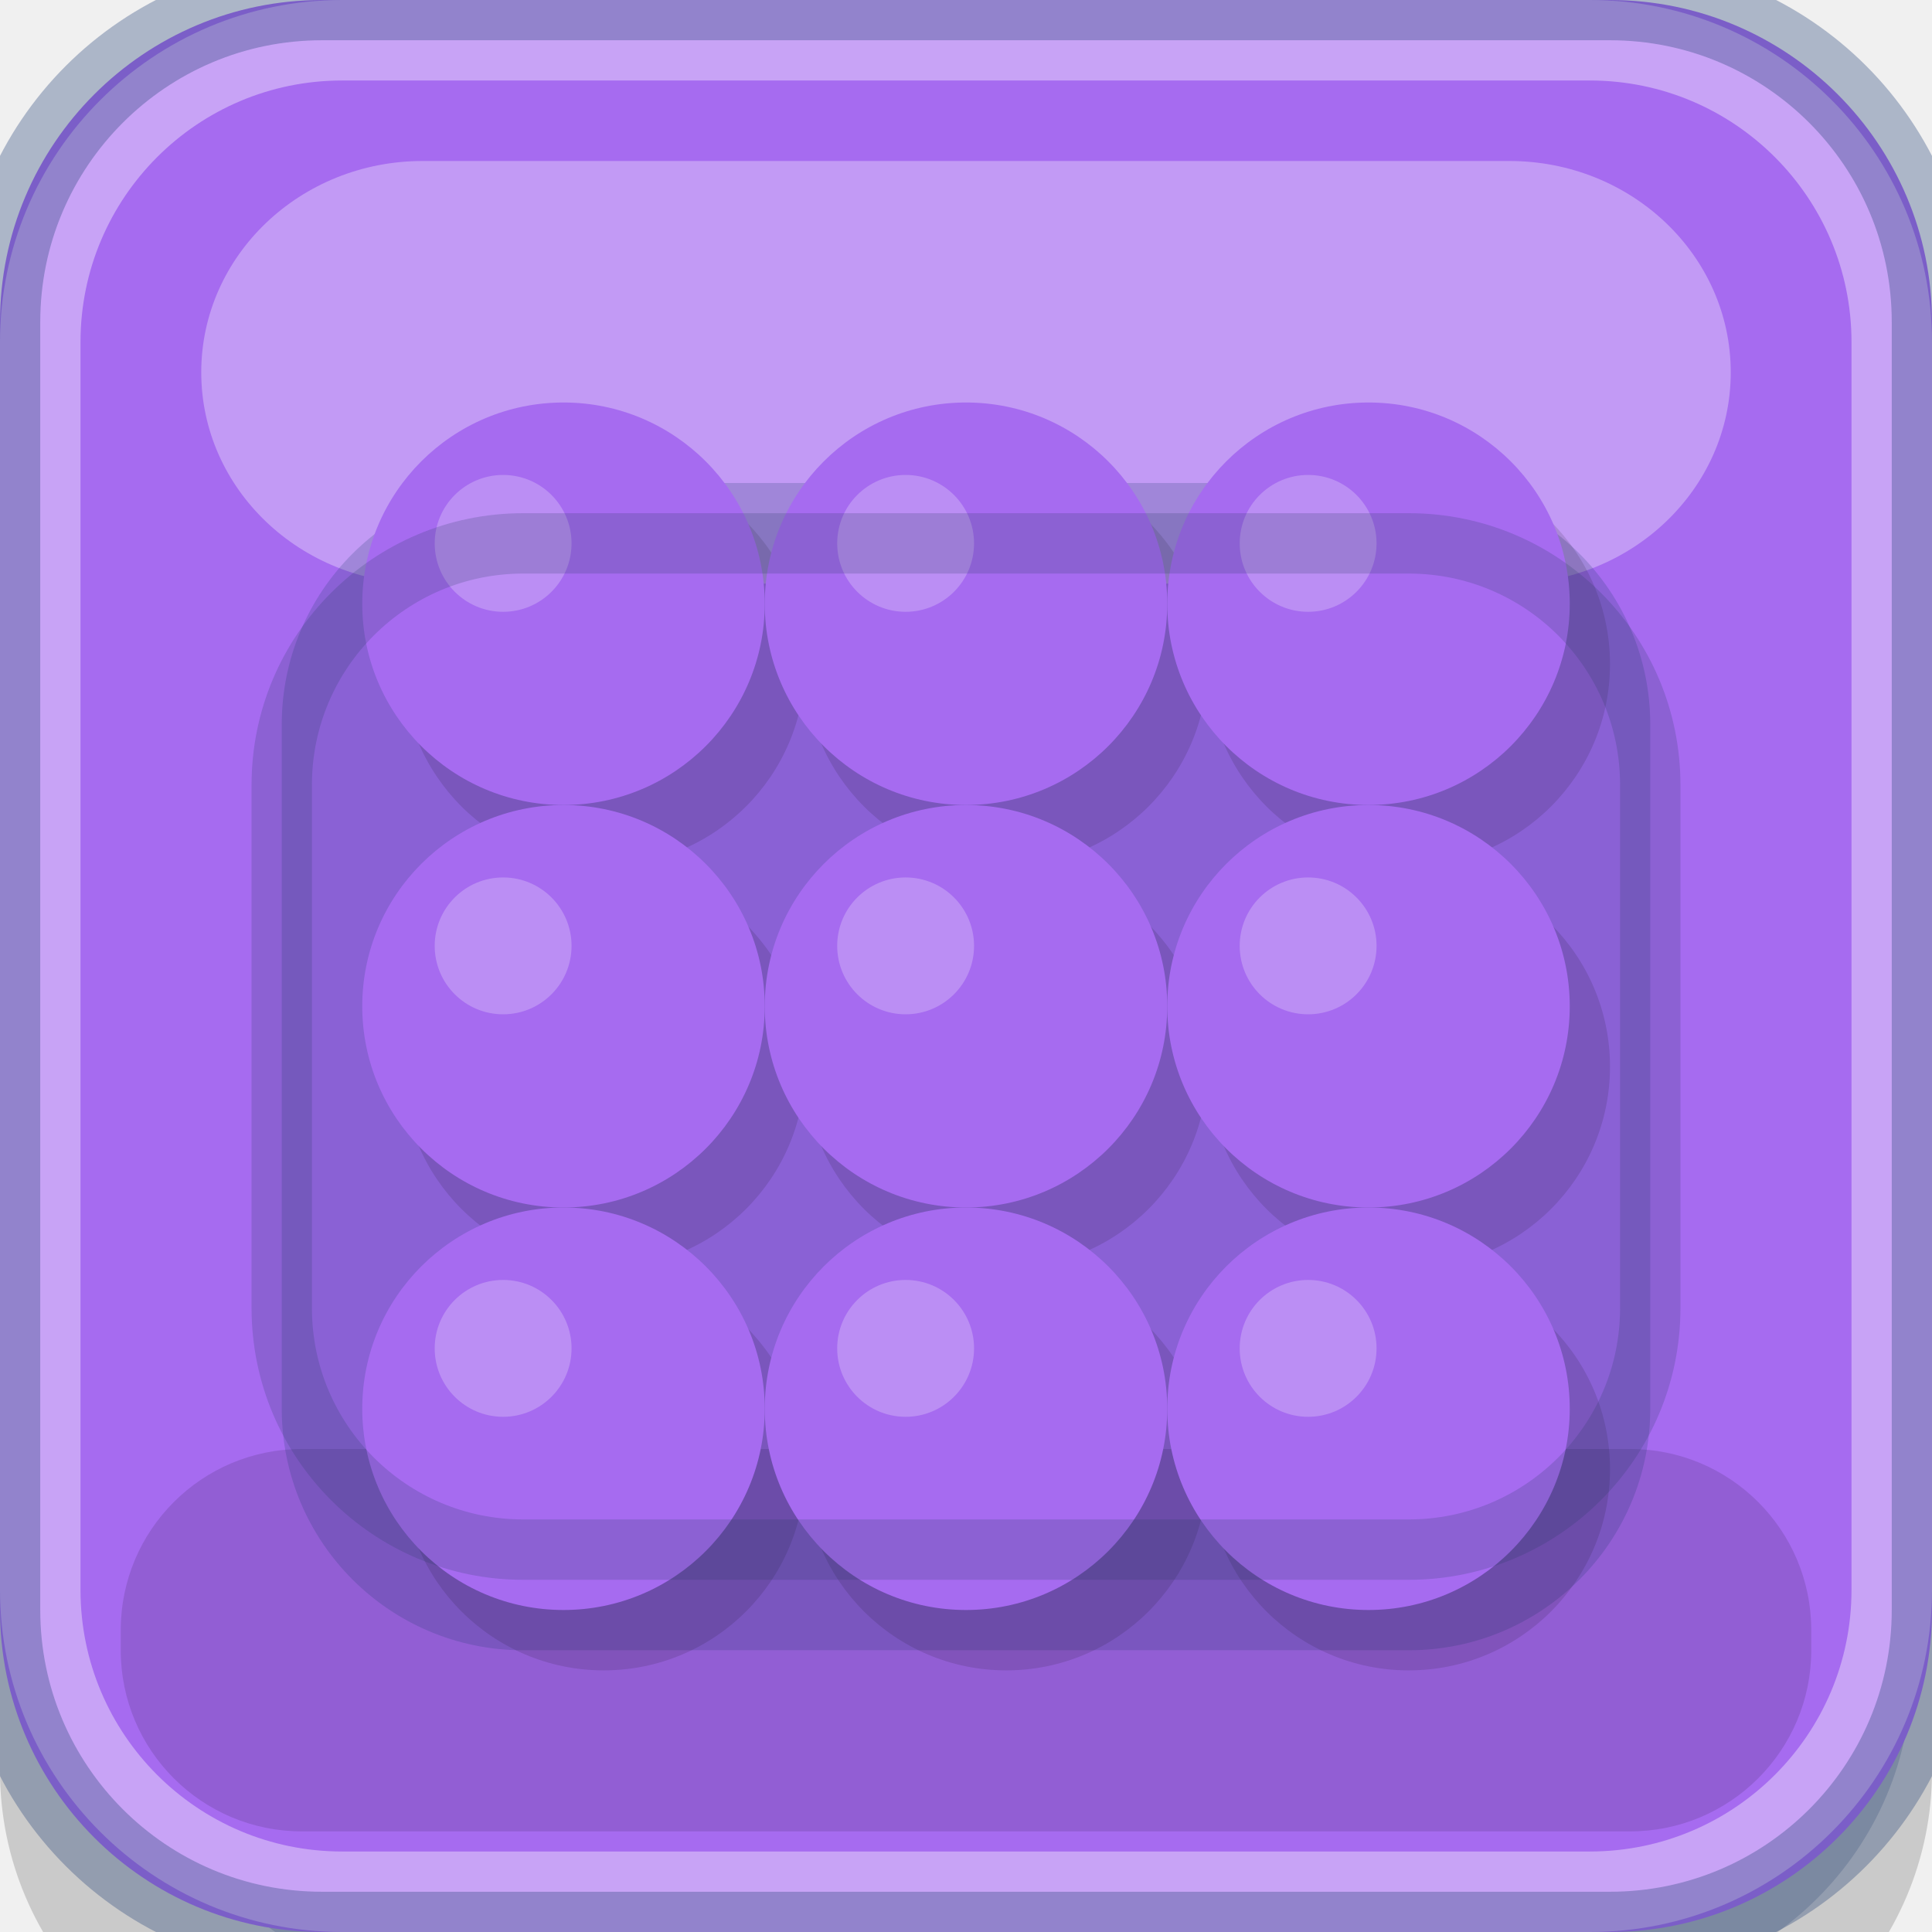
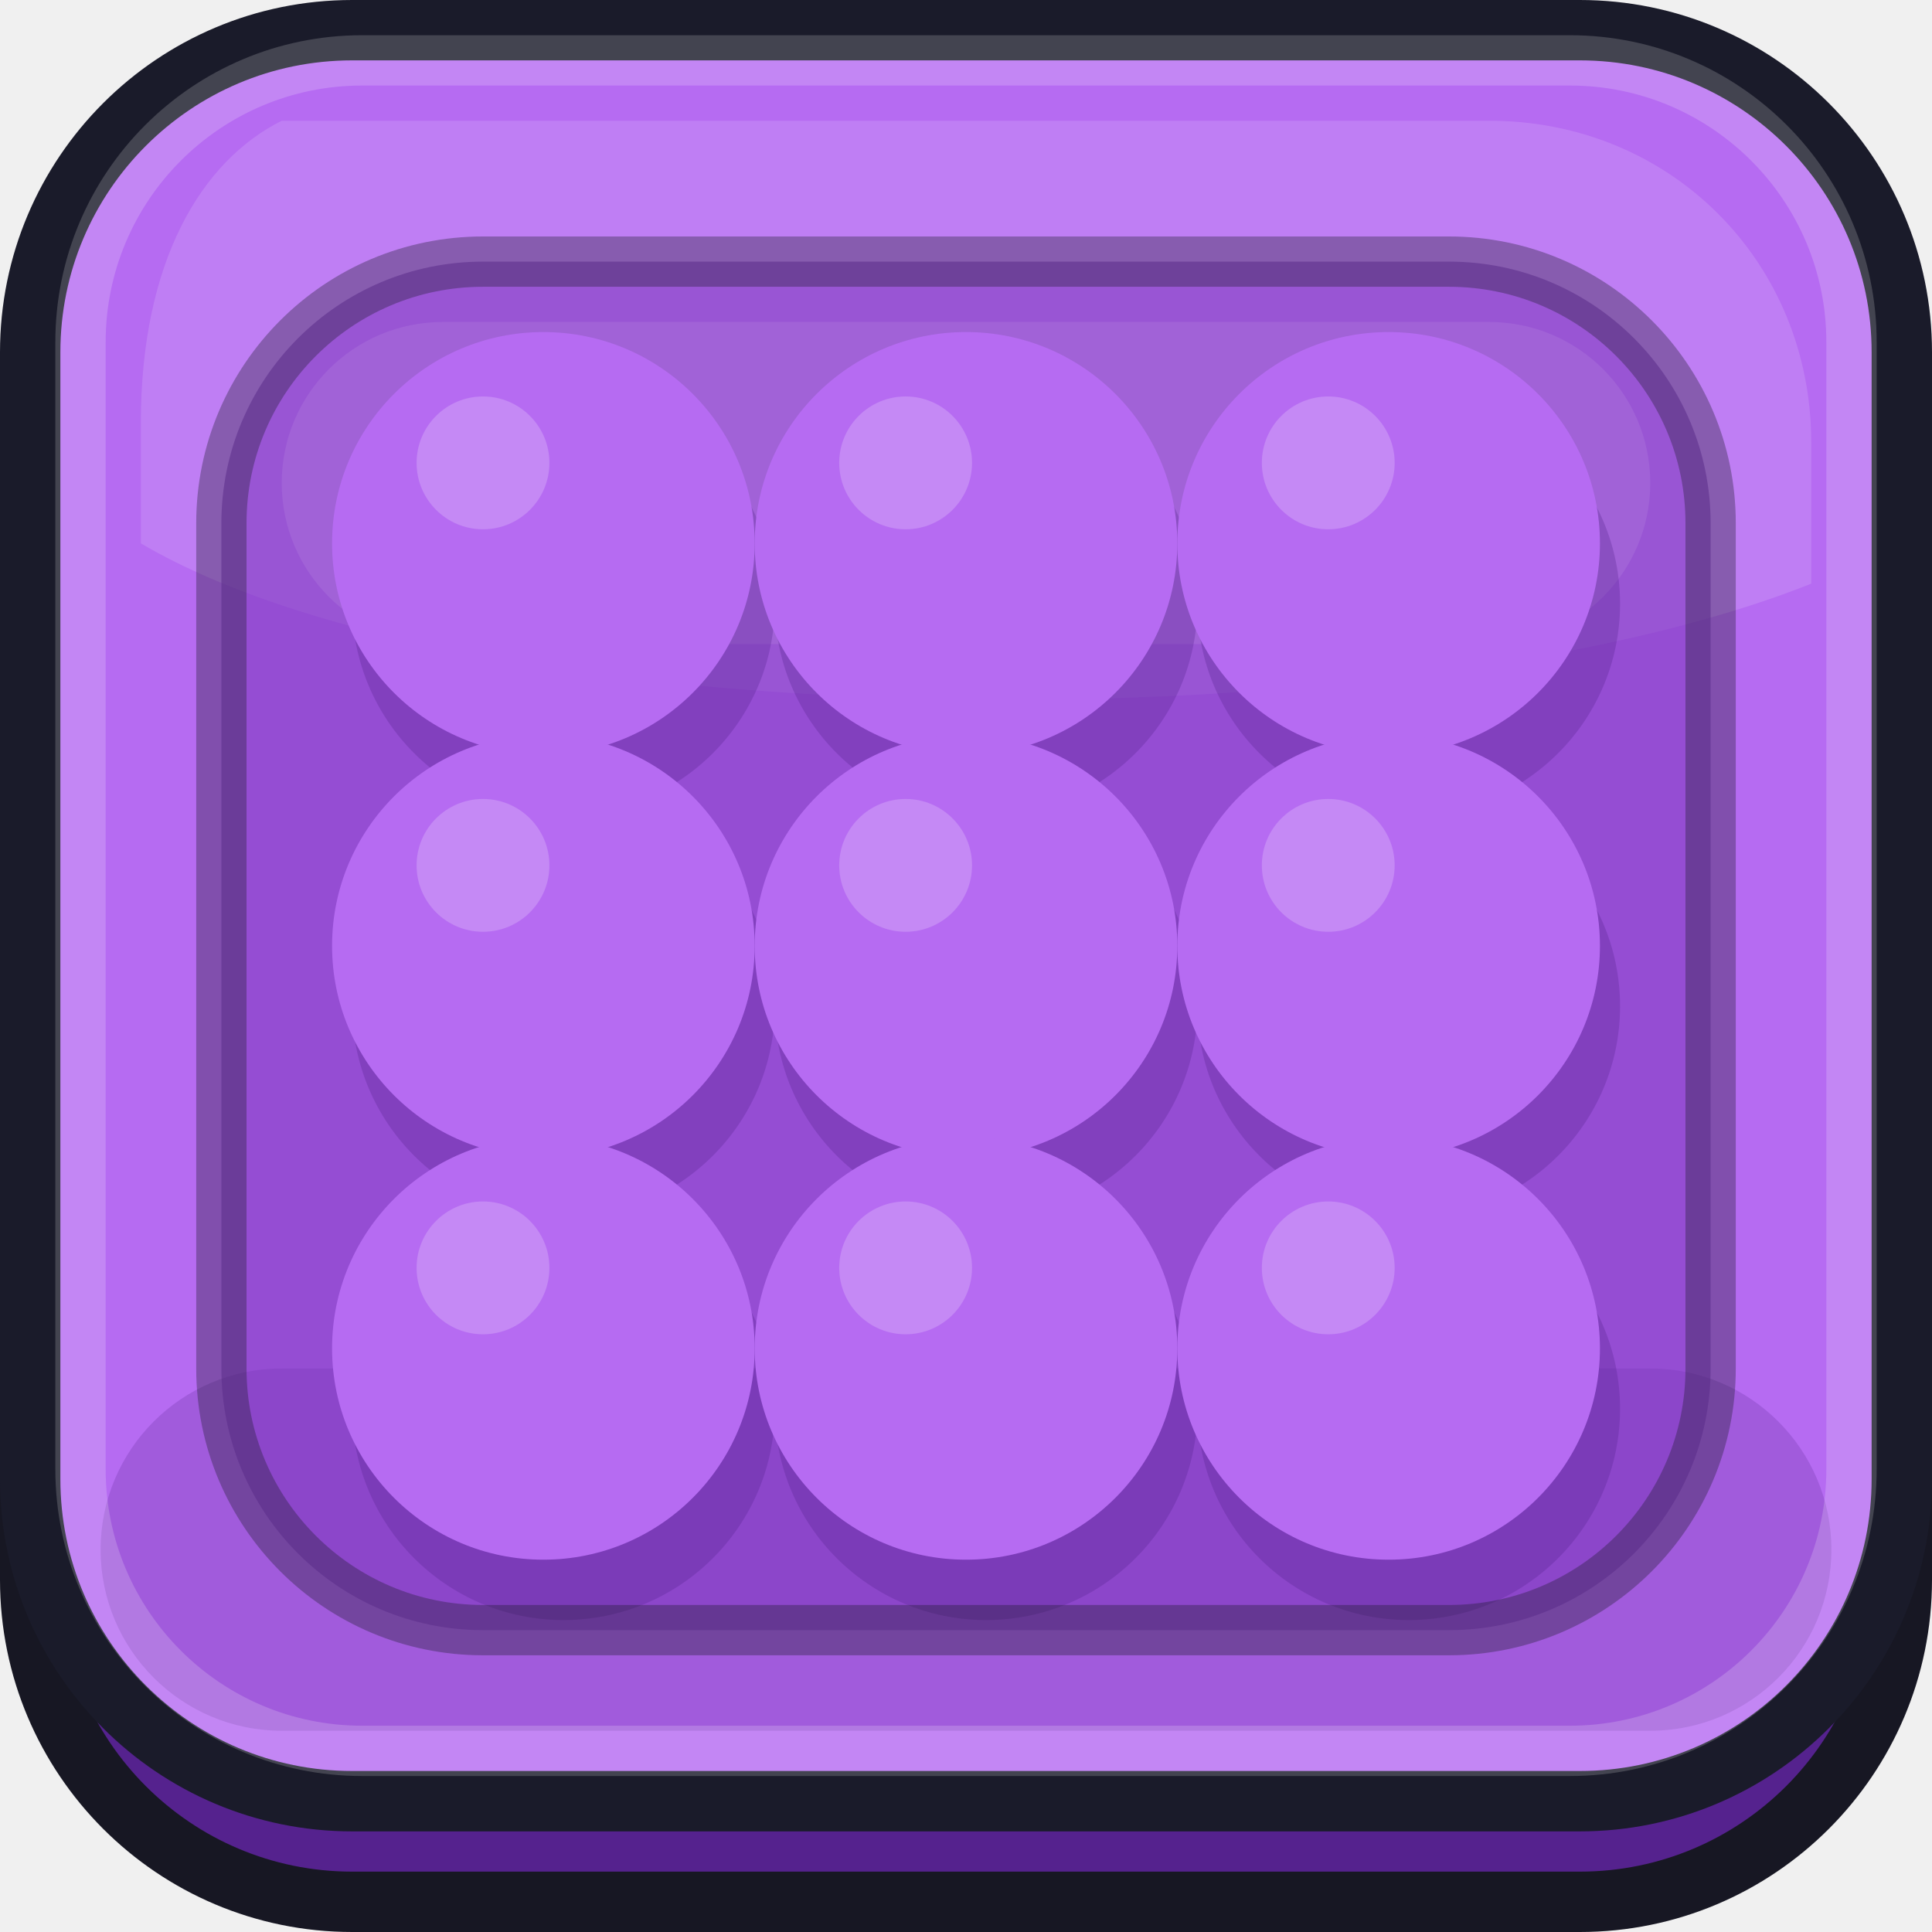
<svg xmlns="http://www.w3.org/2000/svg" width="96" height="96" viewBox="0 0 96 96" fill="none">
-   <rect x="7" y="11" width="88" height="88" rx="16" fill="#2d477a" opacity="0.22" />
-   <rect x="0" y="8" width="96" height="96" rx="16" fill="#000000" opacity="0.16" />
-   <rect x="0" y="0" width="96" height="96" rx="16" fill="#a66bf0" />
-   <rect x="10" y="8" width="76" height="21" rx="11" fill="#ffffff" opacity="0.32" />
-   <rect x="6" y="72" width="84" height="19" rx="9" fill="#000000" opacity="0.12" />
-   <rect x="14" y="24" width="68" height="58" rx="12" fill="#173968" opacity="0.2" />
-   <circle cx="30" cy="33" r="10" fill="#000000" opacity="0.12" />
-   <circle cx="28" cy="30" r="10" fill="#a66bf0" />
-   <circle cx="25" cy="27" r="3.4" fill="#ffffff" opacity="0.24" />
-   <circle cx="50" cy="33" r="10" fill="#000000" opacity="0.12" />
-   <circle cx="48" cy="30" r="10" fill="#a66bf0" />
-   <circle cx="45" cy="27" r="3.4" fill="#ffffff" opacity="0.24" />
-   <circle cx="70" cy="33" r="10" fill="#000000" opacity="0.12" />
-   <circle cx="68" cy="30" r="10" fill="#a66bf0" />
-   <circle cx="65" cy="27" r="3.4" fill="#ffffff" opacity="0.24" />
-   <circle cx="30" cy="53" r="10" fill="#000000" opacity="0.12" />
-   <circle cx="28" cy="50" r="10" fill="#a66bf0" />
-   <circle cx="25" cy="47" r="3.4" fill="#ffffff" opacity="0.24" />
-   <circle cx="50" cy="53" r="10" fill="#000000" opacity="0.12" />
-   <circle cx="48" cy="50" r="10" fill="#a66bf0" />
-   <circle cx="45" cy="47" r="3.4" fill="#ffffff" opacity="0.24" />
-   <circle cx="70" cy="53" r="10" fill="#000000" opacity="0.12" />
-   <circle cx="68" cy="50" r="10" fill="#a66bf0" />
-   <circle cx="65" cy="47" r="3.4" fill="#ffffff" opacity="0.24" />
-   <circle cx="30" cy="73" r="10" fill="#000000" opacity="0.12" />
-   <circle cx="28" cy="70" r="10" fill="#a66bf0" />
-   <circle cx="25" cy="67" r="3.4" fill="#ffffff" opacity="0.24" />
-   <circle cx="50" cy="73" r="10" fill="#000000" opacity="0.12" />
-   <circle cx="48" cy="70" r="10" fill="#a66bf0" />
-   <circle cx="45" cy="67" r="3.4" fill="#ffffff" opacity="0.24" />
-   <circle cx="70" cy="73" r="10" fill="#000000" opacity="0.12" />
-   <circle cx="68" cy="70" r="10" fill="#a66bf0" />
-   <circle cx="65" cy="67" r="3.4" fill="#ffffff" opacity="0.24" />
-   <rect x="14" y="27" width="68" height="50" rx="12" stroke="#23385f" stroke-width="3" opacity="0.2" />
-   <rect x="2" y="2" width="92" height="92" rx="15" stroke="#ffffff" stroke-width="4" opacity="0.38" />
-   <rect x="0" y="0" width="96" height="96" rx="16" stroke="#29457a" stroke-width="4" opacity="0.34" />
+   <rect x="6" y="10" width="88" height="86" rx="16" fill="#1b2a5a" opacity="0.22" />
+   <rect x="1.5" y="6.5" width="93" height="88" rx="16" fill="#55228e" stroke="#171723" stroke-width="3" />
+   <rect x="1.5" y="1.5" width="93" height="88" rx="16" fill="#b66bf2" stroke="#1a1b2a" stroke-width="3" />
+   <path d="M14 6H74C83 6 90 13 90 22V29C70 37 24 37 7 27V21C7 13 10 8 14 6Z" fill="#ffffff" opacity="0.13" />
+   <rect x="5" y="68" width="86" height="18" rx="9" fill="#55228e" opacity="0.22" />
+   <rect x="11" y="13" width="74" height="68" rx="13" fill="#7b35bc" opacity="0.56" />
+   <rect x="14" y="16" width="68" height="16" rx="8" fill="#ffffff" opacity="0.08" />
+   <circle cx="28" cy="30" r="10.5" fill="#55228e" opacity="0.3" />
+   <circle cx="27" cy="27" r="10.5" fill="#b66bf2" />
+   <circle cx="24" cy="23" r="3.3" fill="#ffffff" opacity="0.2" />
+   <circle cx="49" cy="30" r="10.5" fill="#55228e" opacity="0.3" />
+   <circle cx="48" cy="27" r="10.5" fill="#b66bf2" />
+   <circle cx="45" cy="23" r="3.3" fill="#ffffff" opacity="0.2" />
+   <circle cx="70" cy="30" r="10.5" fill="#55228e" opacity="0.3" />
+   <circle cx="69" cy="27" r="10.5" fill="#b66bf2" />
+   <circle cx="66" cy="23" r="3.3" fill="#ffffff" opacity="0.2" />
+   <circle cx="28" cy="50" r="10.5" fill="#55228e" opacity="0.3" />
+   <circle cx="27" cy="47" r="10.5" fill="#b66bf2" />
+   <circle cx="24" cy="43" r="3.3" fill="#ffffff" opacity="0.2" />
+   <circle cx="49" cy="50" r="10.5" fill="#55228e" opacity="0.3" />
+   <circle cx="48" cy="47" r="10.5" fill="#b66bf2" />
+   <circle cx="45" cy="43" r="3.3" fill="#ffffff" opacity="0.2" />
+   <circle cx="70" cy="50" r="10.5" fill="#55228e" opacity="0.3" />
+   <circle cx="69" cy="47" r="10.5" fill="#b66bf2" />
+   <circle cx="66" cy="43" r="3.3" fill="#ffffff" opacity="0.2" />
+   <circle cx="28" cy="70" r="10.5" fill="#55228e" opacity="0.3" />
+   <circle cx="27" cy="67" r="10.5" fill="#b66bf2" />
+   <circle cx="24" cy="63" r="3.3" fill="#ffffff" opacity="0.2" />
+   <circle cx="49" cy="70" r="10.5" fill="#55228e" opacity="0.3" />
+   <circle cx="48" cy="67" r="10.5" fill="#b66bf2" />
+   <circle cx="45" cy="63" r="3.3" fill="#ffffff" opacity="0.2" />
+   <circle cx="70" cy="70" r="10.5" fill="#55228e" opacity="0.3" />
+   <circle cx="69" cy="67" r="10.5" fill="#b66bf2" />
+   <circle cx="66" cy="63" r="3.3" fill="#ffffff" opacity="0.2" />
+   <rect x="11" y="13" width="74" height="68" rx="13" stroke="#1a1b2a" stroke-width="2.5" opacity="0.34" />
+   <rect x="4" y="3" width="88" height="84" rx="14" stroke="#ffffff" stroke-width="2.5" opacity="0.18" />
</svg>
